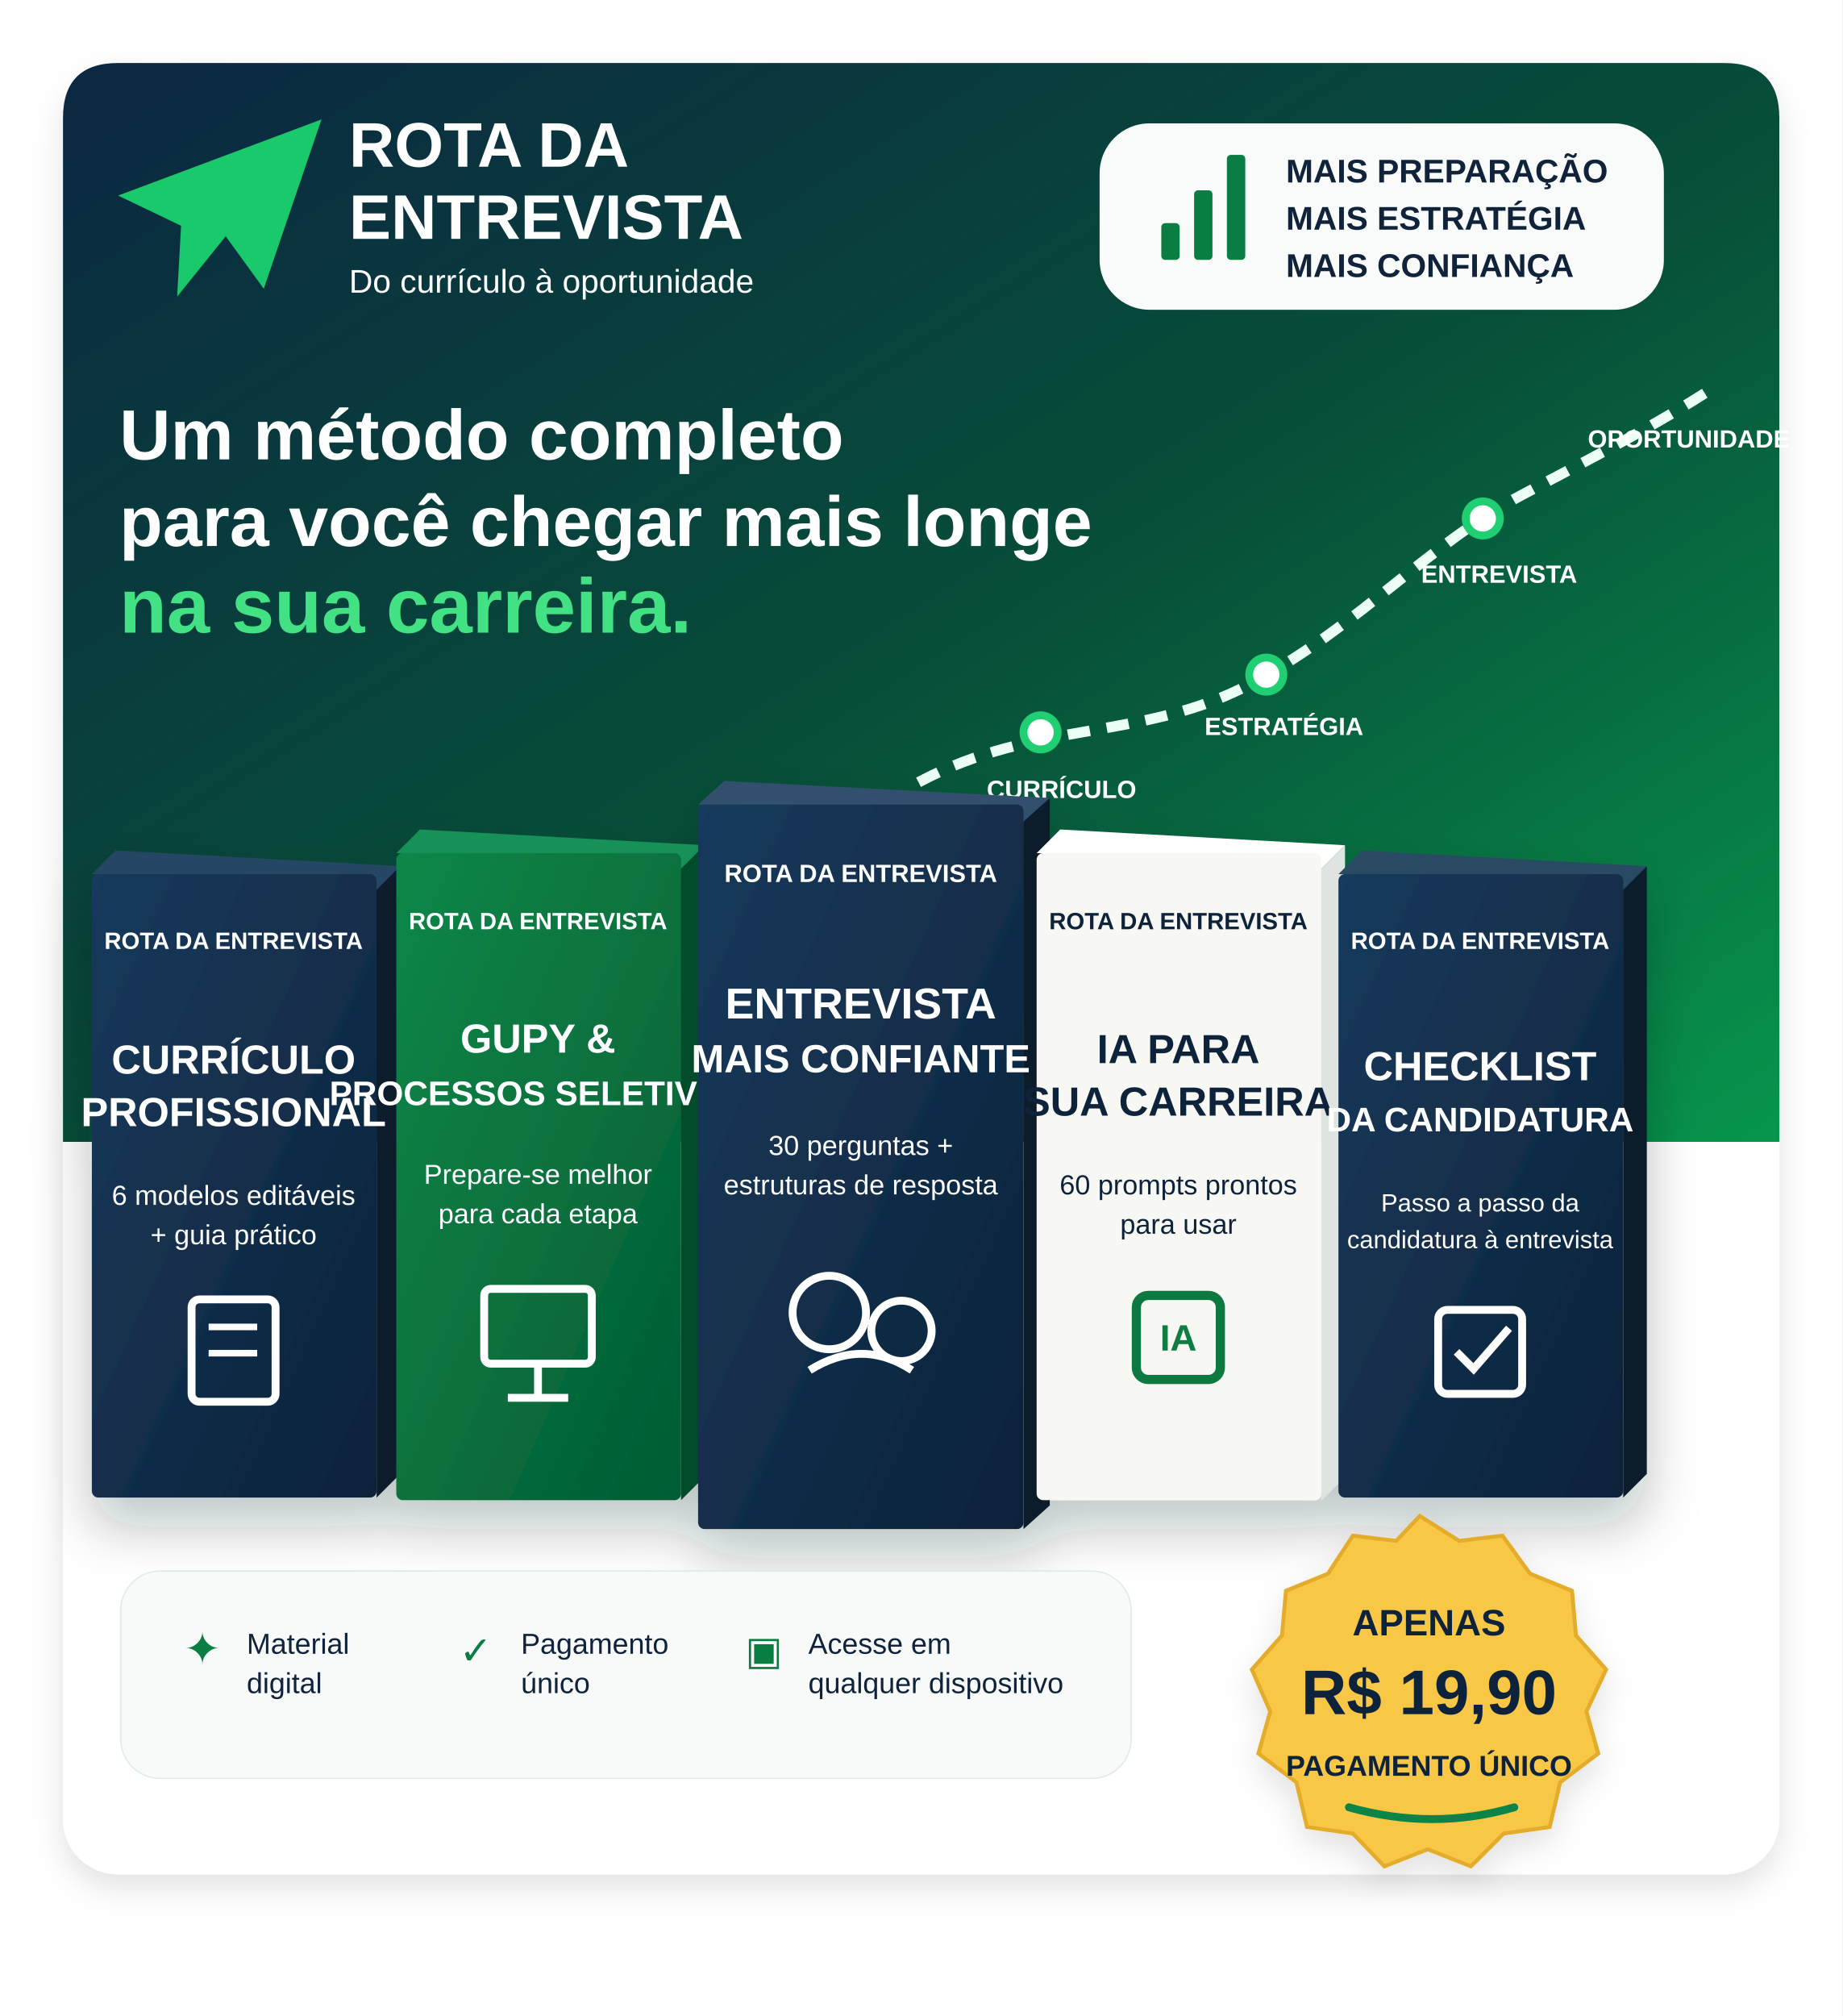
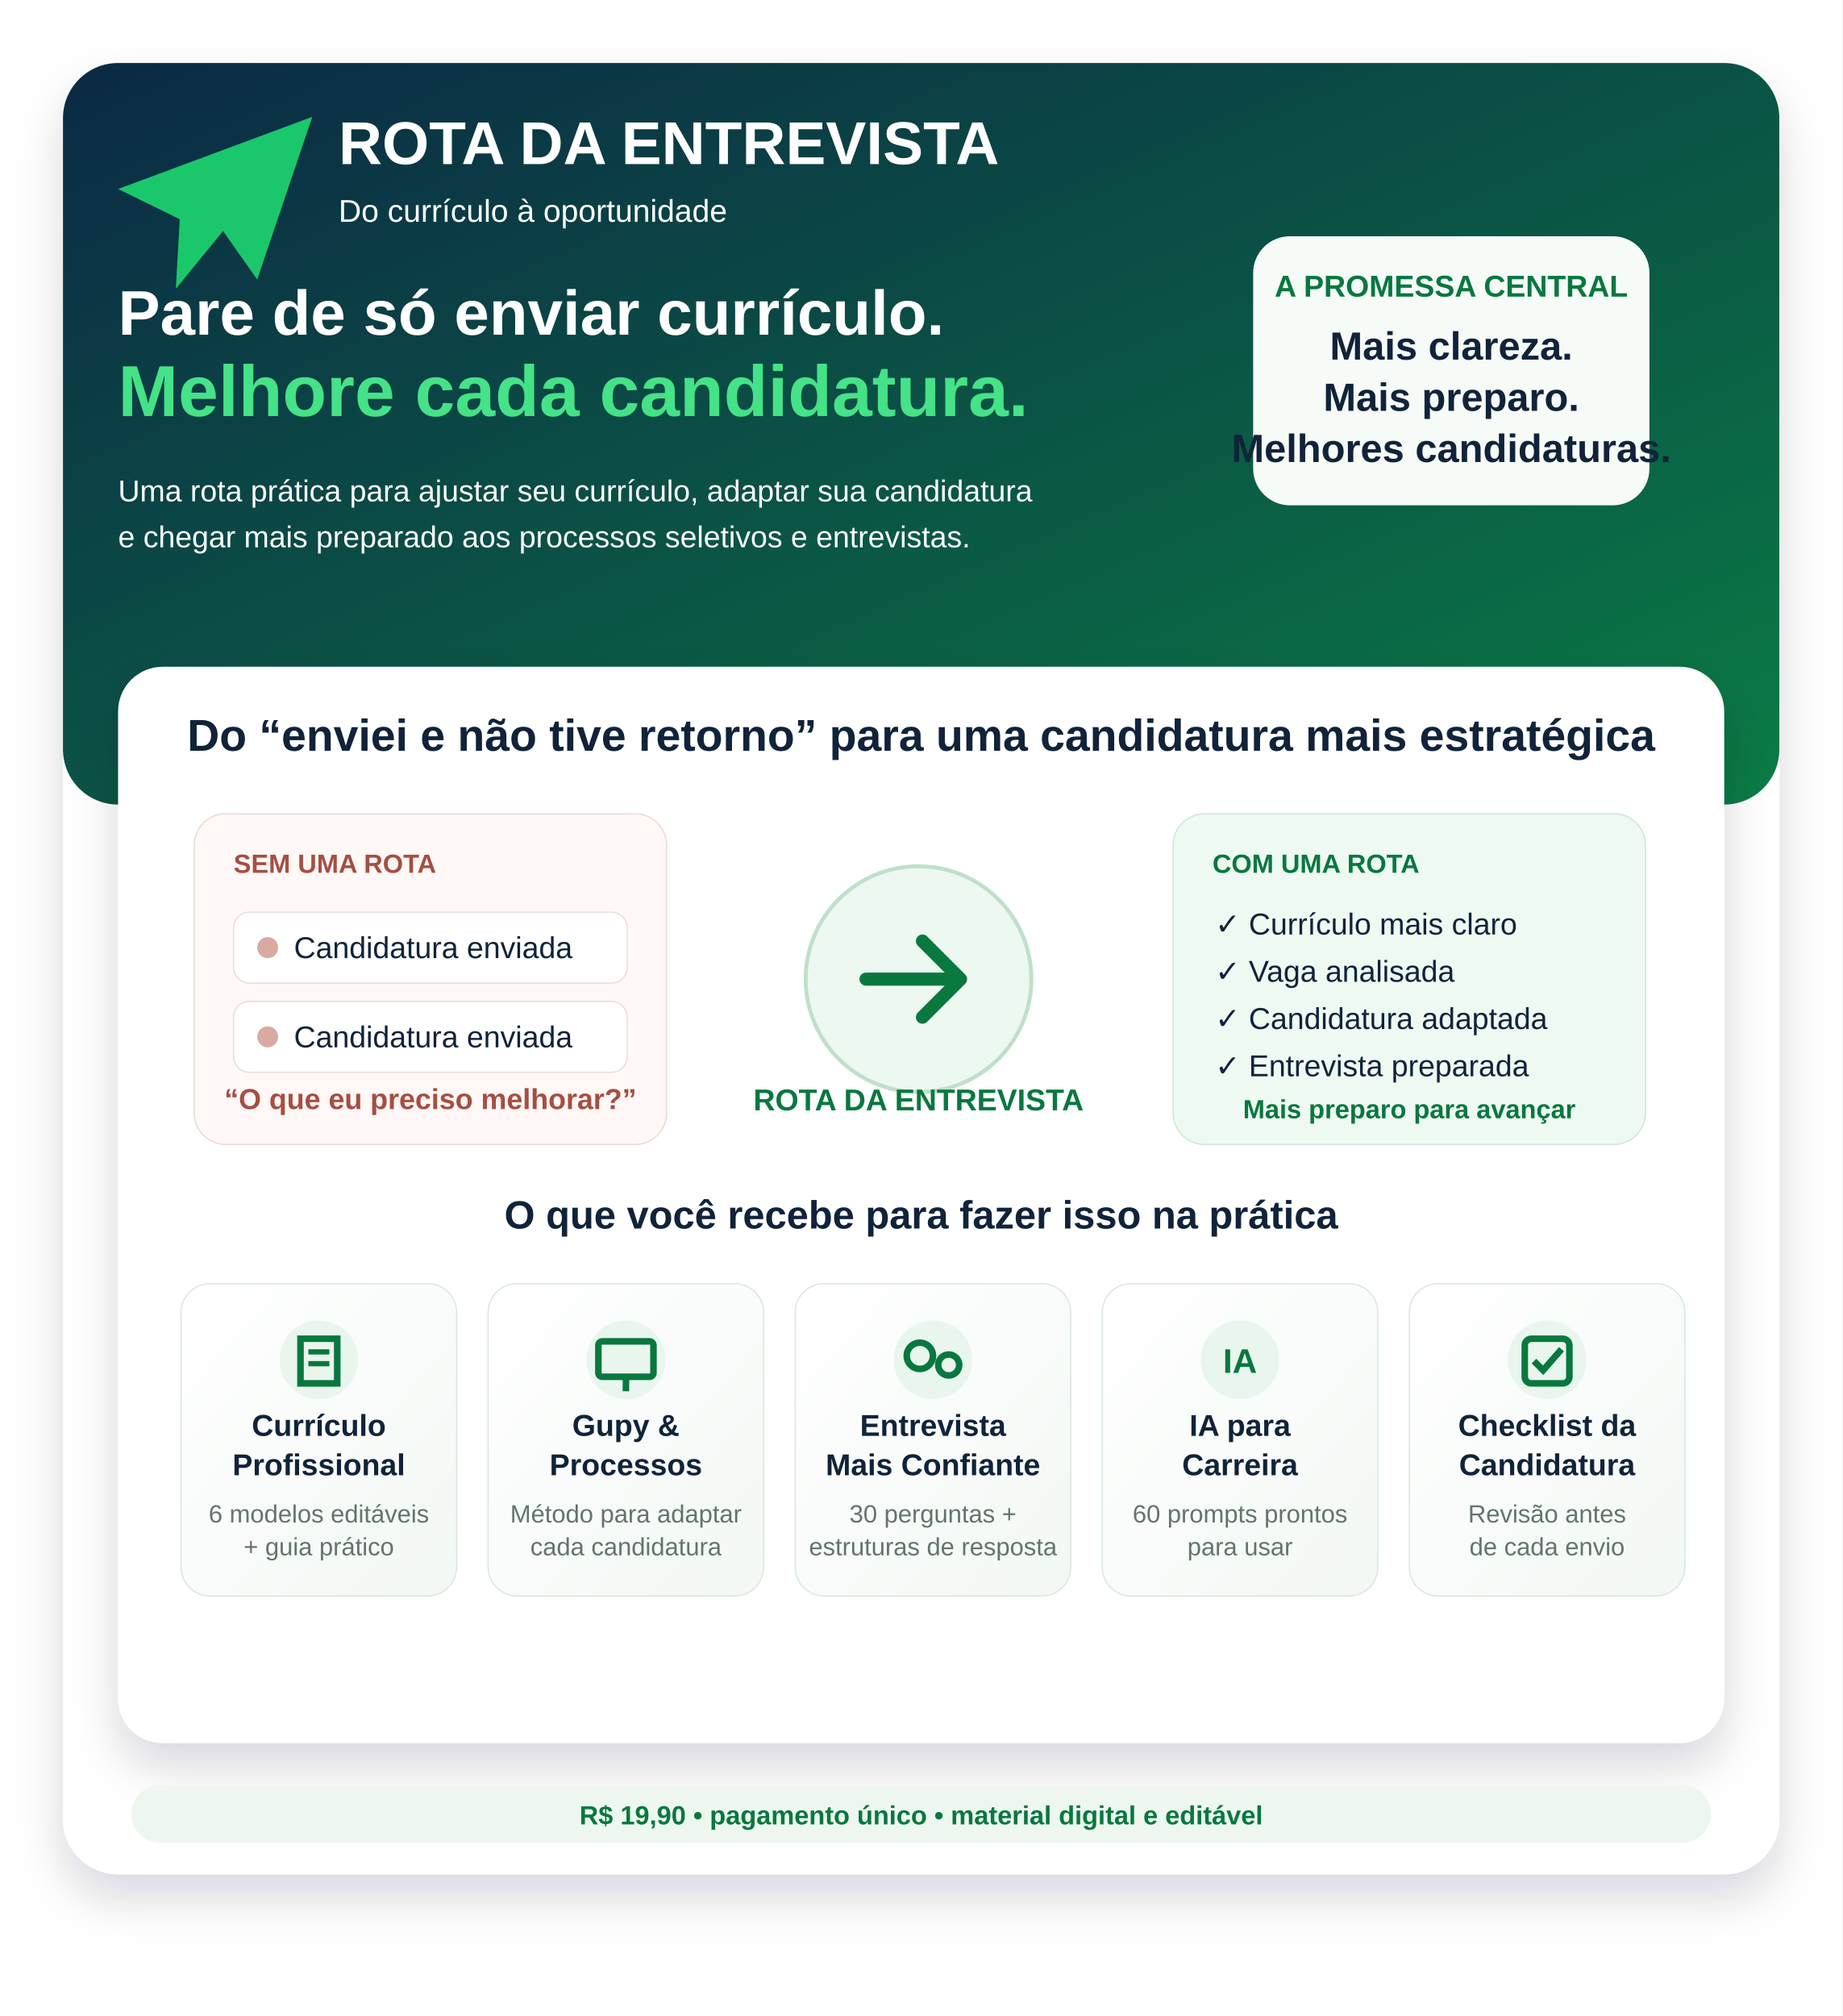
<svg xmlns="http://www.w3.org/2000/svg" width="1404" height="1536" viewBox="0 0 1404 1536" role="img" aria-labelledby="t d">
  <defs>
    <linearGradient id="bg" x1="0" y1="0" x2="1" y2="1">
-       <stop stop-color="#0b2741" />
-       <stop offset=".55" stop-color="#075039" />
-       <stop offset="1" stop-color="#07954c" />
+       <stop stop-color="#0b2945" />
+       <stop offset="1" stop-color="#0a7c45" />
    </linearGradient>
-     <linearGradient id="gbook" x1="0" y1="0" x2="1" y2="1">
-       <stop stop-color="#0a8748" />
-       <stop offset="1" stop-color="#055c34" />
+     <linearGradient id="card" x1="0" y1="0" x2="1" y2="1">
+       <stop stop-color="#ffffff" />
+       <stop offset="1" stop-color="#f2f8f4" />
    </linearGradient>
-     <linearGradient id="navy" x1="0" y1="0" x2="1" y2="1">
-       <stop stop-color="#173a5c" />
-       <stop offset="1" stop-color="#0d2239" />
-     </linearGradient>
-     <filter id="shadow" x="-30%" y="-30%" width="160%" height="180%">
-       <feDropShadow dx="0" dy="22" stdDeviation="20" flood-color="#061728" flood-opacity=".25" />
+     <filter id="sh" x="-20%" y="-20%" width="140%" height="160%">
+       <feDropShadow dx="0" dy="18" stdDeviation="18" flood-color="#061827" flood-opacity=".16" />
    </filter>
-     <filter id="soft">
-       <feDropShadow dx="0" dy="10" stdDeviation="12" flood-opacity=".12" />
-     </filter>
-     <style>.f{font-family:Arial,Helvetica,sans-serif}.b{font-weight:800}.w{fill:#fff}.ink{fill:#10233a}.green{fill:#0a7d43}.small{font-size:21px}.med{font-size:31px}.title{font-size:54px}</style>
+     <style>.f{font-family:Arial,Helvetica,sans-serif}.b{font-weight:800}.w{fill:#fff}.ink{fill:#10233a}.green{fill:#08783f}.muted{fill:#63746d}.xs{font-size:19px}.sm{font-size:23px}.md{font-size:30px}.lg{font-size:48px}.xl{font-size:58px}</style>
  </defs>
  <rect width="1404" height="1536" fill="#fff" />
-   <rect x="48" y="48" width="1308" height="1380" rx="42" fill="#fff" filter="url(#soft)" />
-   <path d="M48 90q0-42 42-42h1224q42 0 42 42v780H48Z" fill="url(#bg)" />
-   <g transform="translate(90 84)">
-     <path d="M0 65 155 7 111 136 82 96 45 142 48 88Z" fill="#19c96b" />
-     <text x="176" y="43" class="f b w" font-size="48">ROTA DA</text>
-     <text x="176" y="98" class="f b w" font-size="48">ENTREVISTA</text>
-     <text x="176" y="139" class="f w" font-size="25">Do currículo à oportunidade</text>
+   <rect x="48" y="48" width="1308" height="1380" rx="42" fill="#fff" filter="url(#sh)" />
+   <rect x="48" y="48" width="1308" height="565" rx="42" fill="url(#bg)" />
+   <g transform="translate(90 82)">
+     <path d="M0 62 148 7 106 131 80 94 44 138 47 85Z" fill="#1ac86b" />
+     <text x="168" y="43" class="f b w" font-size="46">ROTA DA ENTREVISTA</text>
+     <text x="168" y="87" class="f w" font-size="24">Do currículo à oportunidade</text>
  </g>
-   <rect x="838" y="94" width="430" height="142" rx="38" fill="#f8fbf9" />
-   <g fill="#0a7d43">
-     <rect x="885" y="170" width="14" height="28" rx="3" />
-     <rect x="910" y="145" width="14" height="53" rx="3" />
-     <rect x="935" y="118" width="14" height="80" rx="3" />
-   </g>
-   <g class="f b ink" font-size="25">
-     <text x="980" y="139">MAIS PREPARAÇÃO</text>
-     <text x="980" y="175">MAIS ESTRATÉGIA</text>
-     <text x="980" y="211">MAIS CONFIANÇA</text>
-   </g>
-   <text x="91" y="350" class="f b w title">Um método completo</text>
-   <text x="91" y="416" class="f b w title">para você chegar mais longe</text>
-   <text x="91" y="482" class="f b" fill="#42e183" font-size="59">na sua carreira.</text>
-   <path d="M700 596C790 548 872 565 955 520s133-105 205-143 101-53 145-81" fill="none" stroke="#ecfff4" stroke-width="8" stroke-dasharray="17 13" />
-   <g fill="#fff" stroke="#20cf72" stroke-width="6">
-     <circle cx="793" cy="558" r="13" />
-     <circle cx="965" cy="514" r="13" />
-     <circle cx="1130" cy="395" r="13" />
-   </g>
-   <g class="f b w" font-size="19">
-     <text x="752" y="608">CURRÍCULO</text>
-     <text x="918" y="560">ESTRATÉGIA</text>
-     <text x="1083" y="444">ENTREVISTA</text>
-     <text x="1210" y="341">OPORTUNIDADE</text>
-   </g>
-   <g transform="translate(70 590)" filter="url(#shadow)">
-     <g transform="translate(0 58)">
-       <polygon points="0,18 18,0 235,12 217,30" fill="#274763" />
-       <polygon points="217,30 235,12 235,475 217,493" fill="#071b2c" />
-       <rect x="0" y="18" width="217" height="475" rx="5" fill="url(#navy)" />
-       <text x="108" y="75" class="f b w" font-size="18" text-anchor="middle">ROTA DA ENTREVISTA</text>
-       <text x="108" y="170" class="f b w med" text-anchor="middle">CURRÍCULO</text>
-       <text x="108" y="210" class="f b w med" text-anchor="middle">PROFISSIONAL</text>
-       <text x="108" y="270" class="f w small" text-anchor="middle">6 modelos editáveis</text>
-       <text x="108" y="300" class="f w small" text-anchor="middle">+ guia prático</text>
-       <rect x="76" y="342" width="64" height="78" rx="6" fill="none" stroke="#fff" stroke-width="6" />
-       <line x1="89" y1="363" x2="126" y2="363" stroke="#fff" stroke-width="5" />
-       <line x1="89" y1="383" x2="126" y2="383" stroke="#fff" stroke-width="5" />
+   <text x="90" y="255" class="f b w lg">Pare de só enviar currículo.</text>
+   <text x="90" y="317" class="f b" fill="#45e287" font-size="55">Melhore cada candidatura.</text>
+   <text x="90" y="382" class="f w sm">Uma rota prática para ajustar seu currículo, adaptar sua candidatura</text>
+   <text x="90" y="417" class="f w sm">e chegar mais preparado aos processos seletivos e entrevistas.</text>
+   <rect x="955" y="180" width="302" height="205" rx="28" fill="#f7fbf8" />
+   <text x="1106" y="226" class="f b green sm" text-anchor="middle">A PROMESSA CENTRAL</text>
+   <text x="1106" y="274" class="f b ink md" text-anchor="middle">Mais clareza.</text>
+   <text x="1106" y="313" class="f b ink md" text-anchor="middle">Mais preparo.</text>
+   <text x="1106" y="352" class="f b ink md" text-anchor="middle">Melhores candidaturas.</text>
+   <g transform="translate(90 508)">
+     <rect width="1224" height="820" rx="34" fill="#fff" filter="url(#sh)" />
+     <text x="612" y="64" class="f b ink" font-size="34" text-anchor="middle">Do “enviei e não tive retorno” para uma candidatura mais estratégica</text>
+     <g transform="translate(58 112)">
+       <rect width="360" height="252" rx="24" fill="#fff8f6" stroke="#ecd9d4" />
+       <text x="30" y="45" class="f b" fill="#a64e42" font-size="20">SEM UMA ROTA</text>
+       <rect x="30" y="75" width="300" height="54" rx="12" fill="#fff" stroke="#eaded9" />
+       <circle cx="56" cy="102" r="8" fill="#d9aaa1" />
+       <text x="76" y="110" class="f ink sm">Candidatura enviada</text>
+       <rect x="30" y="143" width="300" height="54" rx="12" fill="#fff" stroke="#eaded9" />
+       <circle cx="56" cy="170" r="8" fill="#d9aaa1" />
+       <text x="76" y="178" class="f ink sm">Candidatura enviada</text>
+       <text x="180" y="225" class="f b" fill="#a64e42" font-size="22" text-anchor="middle">“O que eu preciso melhorar?”</text>
    </g>
-     <g transform="translate(232 42)">
-       <polygon points="0,18 18,0 235,12 217,30" fill="#139158" />
-       <polygon points="217,30 235,12 235,493 217,511" fill="#034b2b" />
-       <rect x="0" y="18" width="217" height="493" rx="5" fill="url(#gbook)" />
-       <text x="108" y="76" class="f b w" font-size="18" text-anchor="middle">ROTA DA ENTREVISTA</text>
-       <text x="108" y="170" class="f b w med" text-anchor="middle">GUPY &amp;</text>
-       <text x="108" y="210" class="f b w" font-size="26" text-anchor="middle">PROCESSOS SELETIVOS</text>
-       <text x="108" y="270" class="f w small" text-anchor="middle">Prepare-se melhor</text>
-       <text x="108" y="300" class="f w small" text-anchor="middle">para cada etapa</text>
-       <rect x="67" y="350" width="82" height="57" rx="5" fill="none" stroke="#fff" stroke-width="6" />
-       <line x1="108" y1="407" x2="108" y2="433" stroke="#fff" stroke-width="6" />
-       <line x1="85" y1="433" x2="131" y2="433" stroke="#fff" stroke-width="6" />
+     <g transform="translate(460 112)">
+       <circle cx="150" cy="126" r="86" fill="#edf8f1" stroke="#bfe0ca" stroke-width="3" />
+       <path d="M110 126h72m-29-29 29 29-29 29" fill="none" stroke="#08783f" stroke-width="10" stroke-linecap="round" stroke-linejoin="round" />
+       <text x="150" y="226" class="f b green" font-size="23" text-anchor="middle">ROTA DA ENTREVISTA</text>
    </g>
-     <g transform="translate(462 5)">
-       <polygon points="0,18 20,0 268,13 248,31" fill="#31506d" />
-       <polygon points="248,31 268,13 268,552 248,570" fill="#071b2c" />
-       <rect x="0" y="18" width="248" height="552" rx="5" fill="url(#navy)" />
-       <text x="124" y="77" class="f b w" font-size="19" text-anchor="middle">ROTA DA ENTREVISTA</text>
-       <text x="124" y="181" class="f b w" font-size="33" text-anchor="middle">ENTREVISTA</text>
-       <text x="124" y="222" class="f b w" font-size="30" text-anchor="middle">MAIS CONFIANTE</text>
-       <text x="124" y="285" class="f w small" text-anchor="middle">30 perguntas +</text>
-       <text x="124" y="315" class="f w small" text-anchor="middle">estruturas de resposta</text>
-       <circle cx="100" cy="405" r="28" fill="none" stroke="#fff" stroke-width="6" />
-       <circle cx="155" cy="419" r="23" fill="none" stroke="#fff" stroke-width="6" />
-       <path d="M85 449q40-25 78 0" fill="none" stroke="#fff" stroke-width="6" />
+     <g transform="translate(804 112)">
+       <rect width="360" height="252" rx="24" fill="#eef9f2" stroke="#cfe8d7" />
+       <text x="30" y="45" class="f b green" font-size="20">COM UMA ROTA</text>
+       <g class="f ink sm">
+         <text x="32" y="92">✓ Currículo mais claro</text>
+         <text x="32" y="128">✓ Vaga analisada</text>
+         <text x="32" y="164">✓ Candidatura adaptada</text>
+         <text x="32" y="200">✓ Entrevista preparada</text>
+       </g>
+       <text x="180" y="232" class="f b green" font-size="20" text-anchor="middle">Mais preparo para avançar</text>
    </g>
-     <g transform="translate(720 42)">
-       <polygon points="0,18 18,0 235,12 217,30" fill="#fff" />
-       <polygon points="217,30 235,12 235,493 217,511" fill="#dfe4e1" />
-       <rect x="0" y="18" width="217" height="493" rx="5" fill="#f7f7f3" />
-       <text x="108" y="76" class="f b ink" font-size="18" text-anchor="middle">ROTA DA ENTREVISTA</text>
-       <text x="108" y="178" class="f b ink med" text-anchor="middle">IA PARA</text>
-       <text x="108" y="218" class="f b ink med" text-anchor="middle">SUA CARREIRA</text>
-       <text x="108" y="278" class="f ink small" text-anchor="middle">60 prompts prontos</text>
-       <text x="108" y="308" class="f ink small" text-anchor="middle">para usar</text>
-       <rect x="76" y="355" width="64" height="64" rx="9" fill="none" stroke="#08783f" stroke-width="7" />
-       <text x="108" y="397" class="f b green" font-size="28" text-anchor="middle">IA</text>
-     </g>
-     <g transform="translate(950 58)">
-       <polygon points="0,18 18,0 235,12 217,30" fill="#294863" />
-       <polygon points="217,30 235,12 235,475 217,493" fill="#071b2c" />
-       <rect x="0" y="18" width="217" height="475" rx="5" fill="url(#navy)" />
-       <text x="108" y="75" class="f b w" font-size="18" text-anchor="middle">ROTA DA ENTREVISTA</text>
-       <text x="108" y="175" class="f b w med" text-anchor="middle">CHECKLIST</text>
-       <text x="108" y="214" class="f b w" font-size="26" text-anchor="middle">DA CANDIDATURA</text>
-       <text x="108" y="275" class="f w" font-size="19" text-anchor="middle">Passo a passo da</text>
-       <text x="108" y="303" class="f w" font-size="19" text-anchor="middle">candidatura à entrevista</text>
-       <rect x="76" y="350" width="64" height="64" rx="7" fill="none" stroke="#fff" stroke-width="6" />
-       <path d="m90 382 13 13 27-31" fill="none" stroke="#fff" stroke-width="6" />
+     <text x="612" y="428" class="f b ink" font-size="30" text-anchor="middle">O que você recebe para fazer isso na prática</text>
+     <g transform="translate(48 470)">
+       <g>
+         <rect width="210" height="238" rx="22" fill="url(#card)" stroke="#dbe8df" />
+         <circle cx="105" cy="58" r="30" fill="#e9f6ee" />
+         <path d="M91 42h28v34H91z" fill="none" stroke="#08783f" stroke-width="5" />
+         <line x1="97" y1="52" x2="113" y2="52" stroke="#08783f" stroke-width="4" />
+         <line x1="97" y1="61" x2="113" y2="61" stroke="#08783f" stroke-width="4" />
+         <text x="105" y="116" class="f b ink" font-size="23" text-anchor="middle">Currículo</text>
+         <text x="105" y="146" class="f b ink" font-size="23" text-anchor="middle">Profissional</text>
+         <text x="105" y="182" class="f muted xs" text-anchor="middle">6 modelos editáveis</text>
+         <text x="105" y="207" class="f muted xs" text-anchor="middle">+ guia prático</text>
+       </g>
+       <g transform="translate(234 0)">
+         <rect width="210" height="238" rx="22" fill="url(#card)" stroke="#dbe8df" />
+         <circle cx="105" cy="58" r="30" fill="#e9f6ee" />
+         <rect x="84" y="44" width="42" height="27" rx="3" fill="none" stroke="#08783f" stroke-width="5" />
+         <line x1="105" y1="71" x2="105" y2="82" stroke="#08783f" stroke-width="5" />
+         <text x="105" y="116" class="f b ink" font-size="23" text-anchor="middle">Gupy &amp;</text>
+         <text x="105" y="146" class="f b ink" font-size="23" text-anchor="middle">Processos</text>
+         <text x="105" y="182" class="f muted xs" text-anchor="middle">Método para adaptar</text>
+         <text x="105" y="207" class="f muted xs" text-anchor="middle">cada candidatura</text>
+       </g>
+       <g transform="translate(468 0)">
+         <rect width="210" height="238" rx="22" fill="url(#card)" stroke="#dbe8df" />
+         <circle cx="105" cy="58" r="30" fill="#e9f6ee" />
+         <circle cx="95" cy="55" r="10" fill="none" stroke="#08783f" stroke-width="5" />
+         <circle cx="117" cy="62" r="8" fill="none" stroke="#08783f" stroke-width="5" />
+         <text x="105" y="116" class="f b ink" font-size="23" text-anchor="middle">Entrevista</text>
+         <text x="105" y="146" class="f b ink" font-size="23" text-anchor="middle">Mais Confiante</text>
+         <text x="105" y="182" class="f muted xs" text-anchor="middle">30 perguntas +</text>
+         <text x="105" y="207" class="f muted xs" text-anchor="middle">estruturas de resposta</text>
+       </g>
+       <g transform="translate(702 0)">
+         <rect width="210" height="238" rx="22" fill="url(#card)" stroke="#dbe8df" />
+         <circle cx="105" cy="58" r="30" fill="#e9f6ee" />
+         <text x="105" y="68" class="f b green" font-size="26" text-anchor="middle">IA</text>
+         <text x="105" y="116" class="f b ink" font-size="23" text-anchor="middle">IA para</text>
+         <text x="105" y="146" class="f b ink" font-size="23" text-anchor="middle">Carreira</text>
+         <text x="105" y="182" class="f muted xs" text-anchor="middle">60 prompts prontos</text>
+         <text x="105" y="207" class="f muted xs" text-anchor="middle">para usar</text>
+       </g>
+       <g transform="translate(936 0)">
+         <rect width="210" height="238" rx="22" fill="url(#card)" stroke="#dbe8df" />
+         <circle cx="105" cy="58" r="30" fill="#e9f6ee" />
+         <rect x="88" y="42" width="34" height="34" rx="5" fill="none" stroke="#08783f" stroke-width="5" />
+         <path d="m95 59 7 7 14-16" fill="none" stroke="#08783f" stroke-width="5" />
+         <text x="105" y="116" class="f b ink" font-size="23" text-anchor="middle">Checklist da</text>
+         <text x="105" y="146" class="f b ink" font-size="23" text-anchor="middle">Candidatura</text>
+         <text x="105" y="182" class="f muted xs" text-anchor="middle">Revisão antes</text>
+         <text x="105" y="207" class="f muted xs" text-anchor="middle">de cada envio</text>
+       </g>
    </g>
  </g>
-   <rect x="92" y="1197" width="770" height="158" rx="30" fill="#f7faf8" stroke="#dfebe3" />
-   <g class="f ink" font-size="22">
-     <text x="140" y="1268" class="b green" font-size="34">✦</text>
-     <text x="188" y="1260">Material</text>
-     <text x="188" y="1290">digital</text>
-     <text x="350" y="1268" class="b green" font-size="30">✓</text>
-     <text x="397" y="1260">Pagamento</text>
-     <text x="397" y="1290">único</text>
-     <text x="568" y="1268" class="b green" font-size="30">▣</text>
-     <text x="616" y="1260">Acesse em</text>
-     <text x="616" y="1290">qualquer dispositivo</text>
-   </g>
-   <g transform="translate(954 1155)" filter="url(#soft)">
-     <path d="M128 0 158 19 191 15 212 44 244 57 247 91 270 117 255 149 264 181 235 203 227 237 192 242 167 267 134 254 101 267 77 242 42 237 34 203 5 181 14 149 0 117 23 91 26 57 58 44 77 15 110 19Z" fill="#f7c744" stroke="#e3ac29" stroke-width="3" />
-     <text x="135" y="91" class="f b ink" font-size="28" text-anchor="middle">APENAS</text>
-     <text x="135" y="151" class="f b ink" font-size="48" text-anchor="middle">R$ 19,90</text>
-     <text x="135" y="198" class="f b ink" font-size="22" text-anchor="middle">PAGAMENTO ÚNICO</text>
-     <path d="M74 222q64 18 126 0" fill="none" stroke="#078347" stroke-width="6" stroke-linecap="round" />
-   </g>
+   <rect x="100" y="1360" width="1204" height="44" rx="22" fill="#edf7f0" />
+   <text x="702" y="1390" class="f b green" font-size="20" text-anchor="middle">R$ 19,90 • pagamento único • material digital e editável</text>
</svg>
